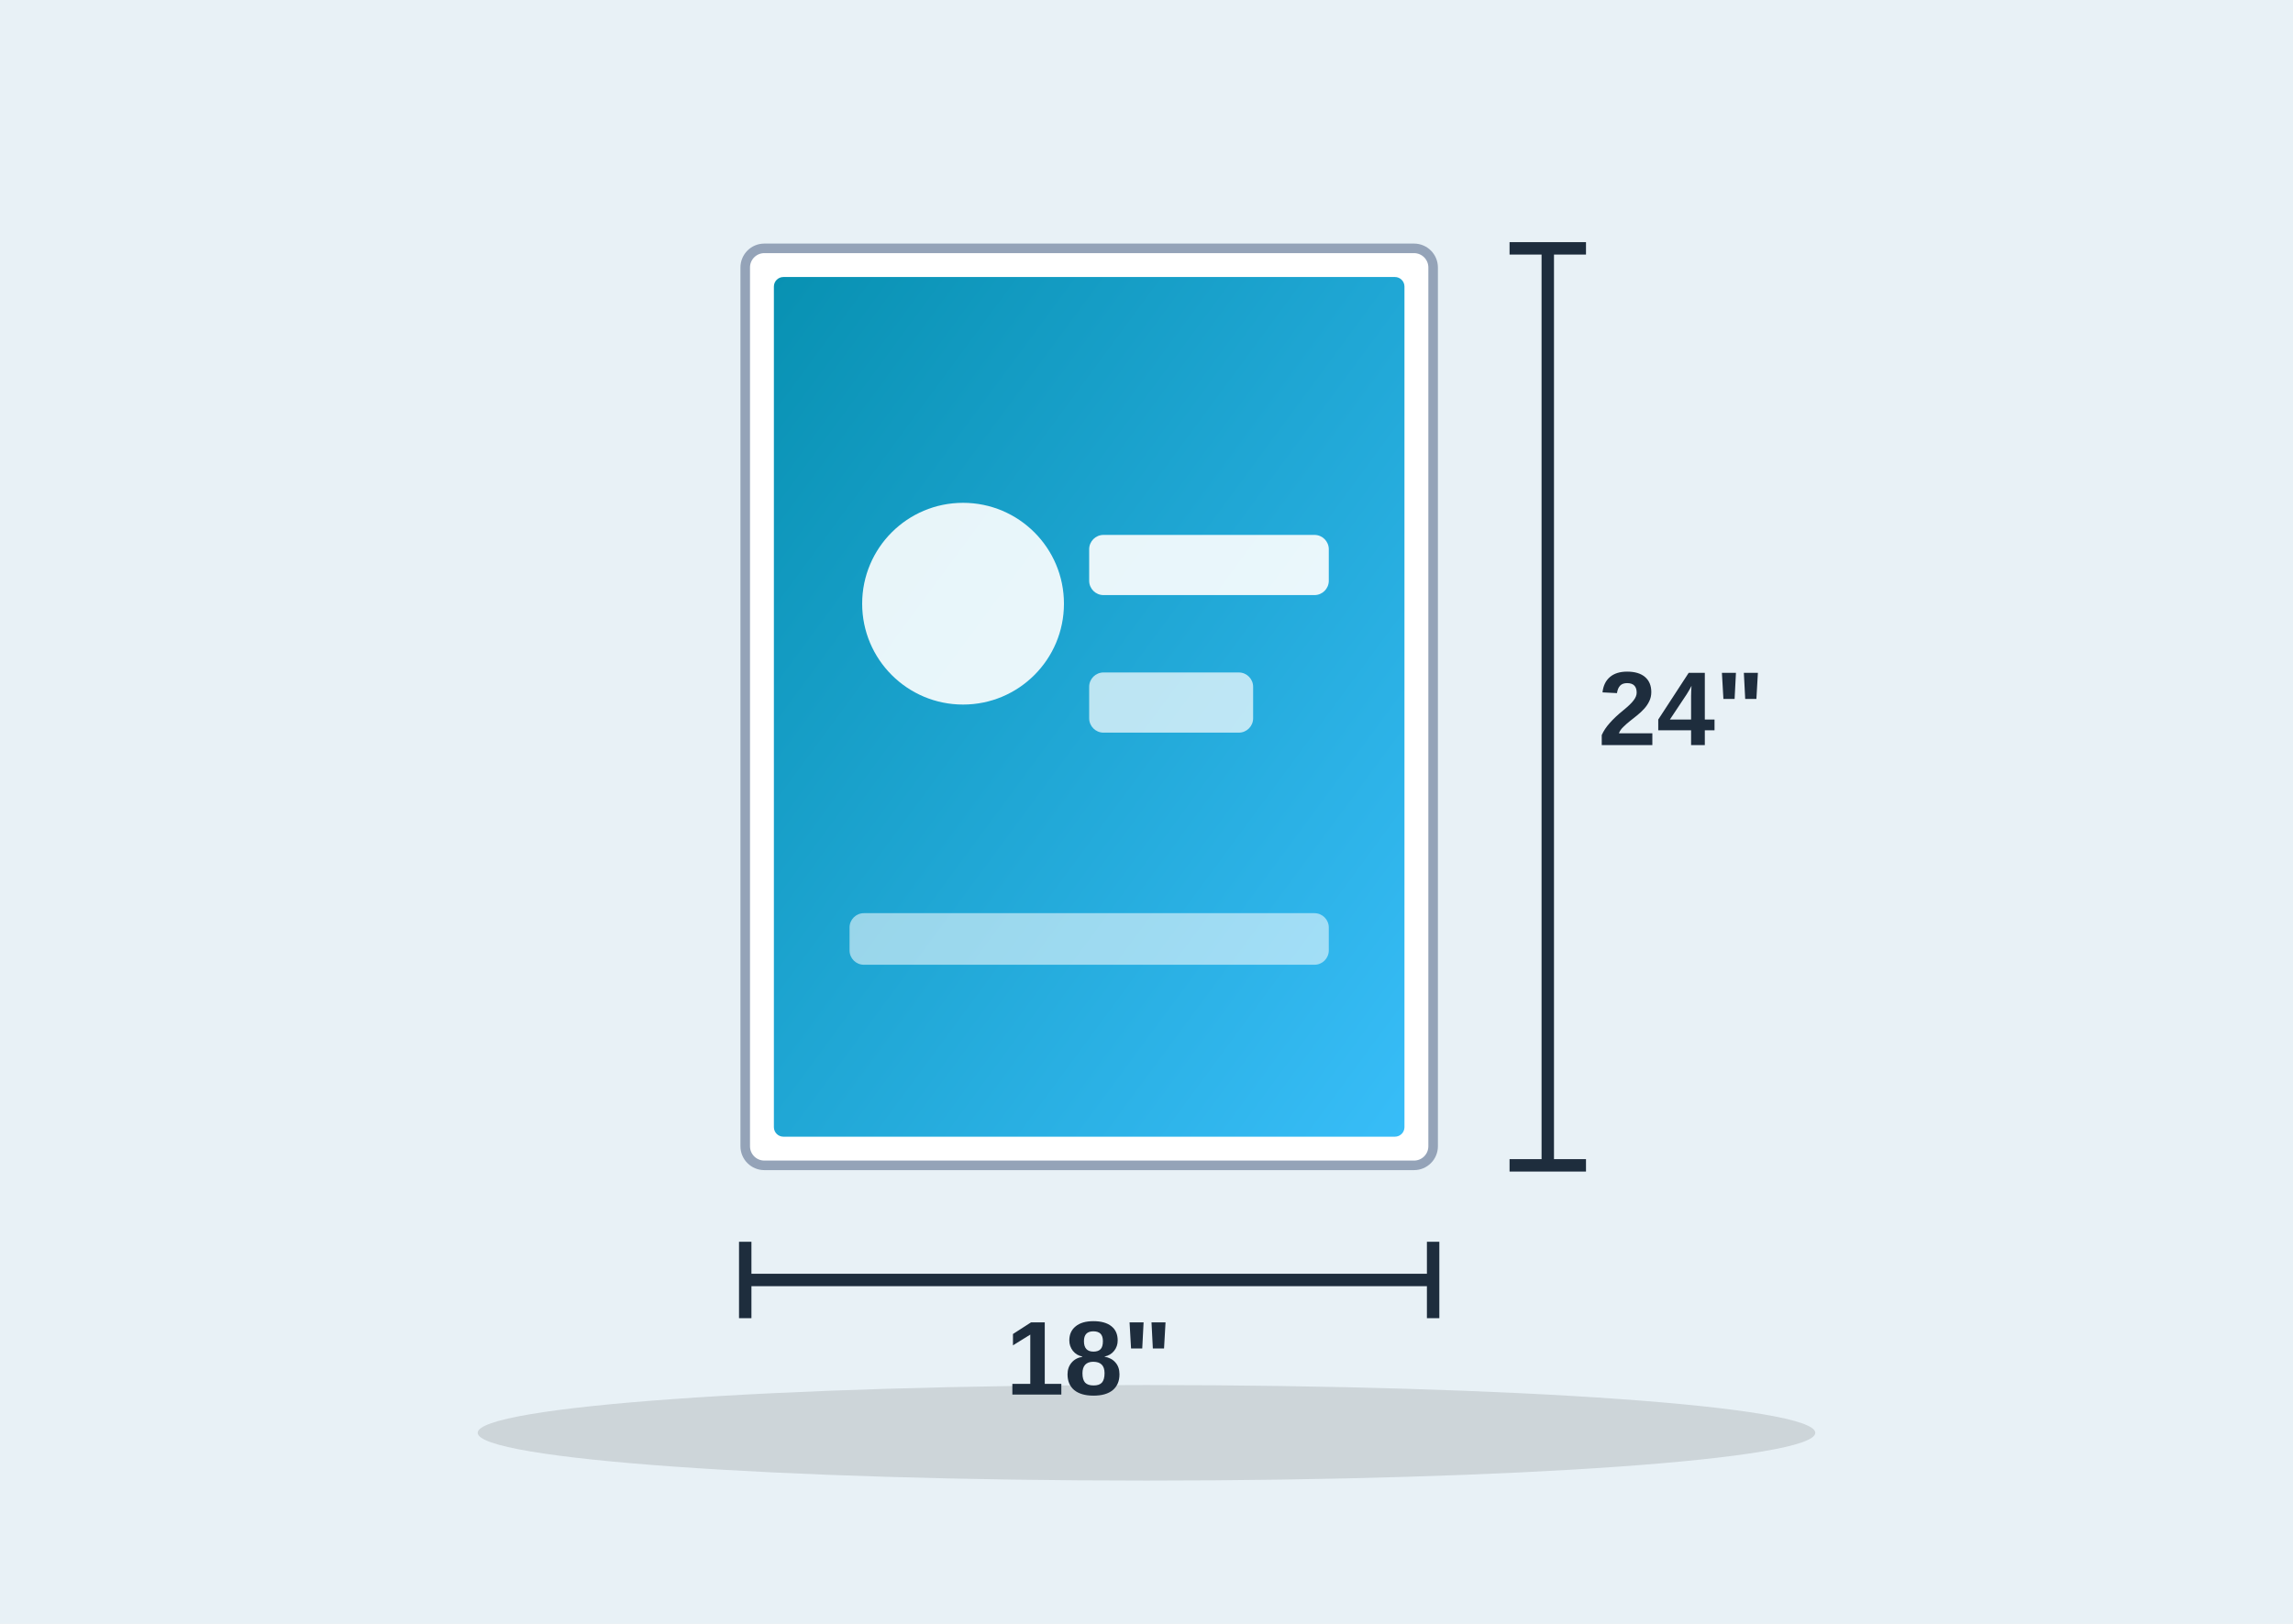
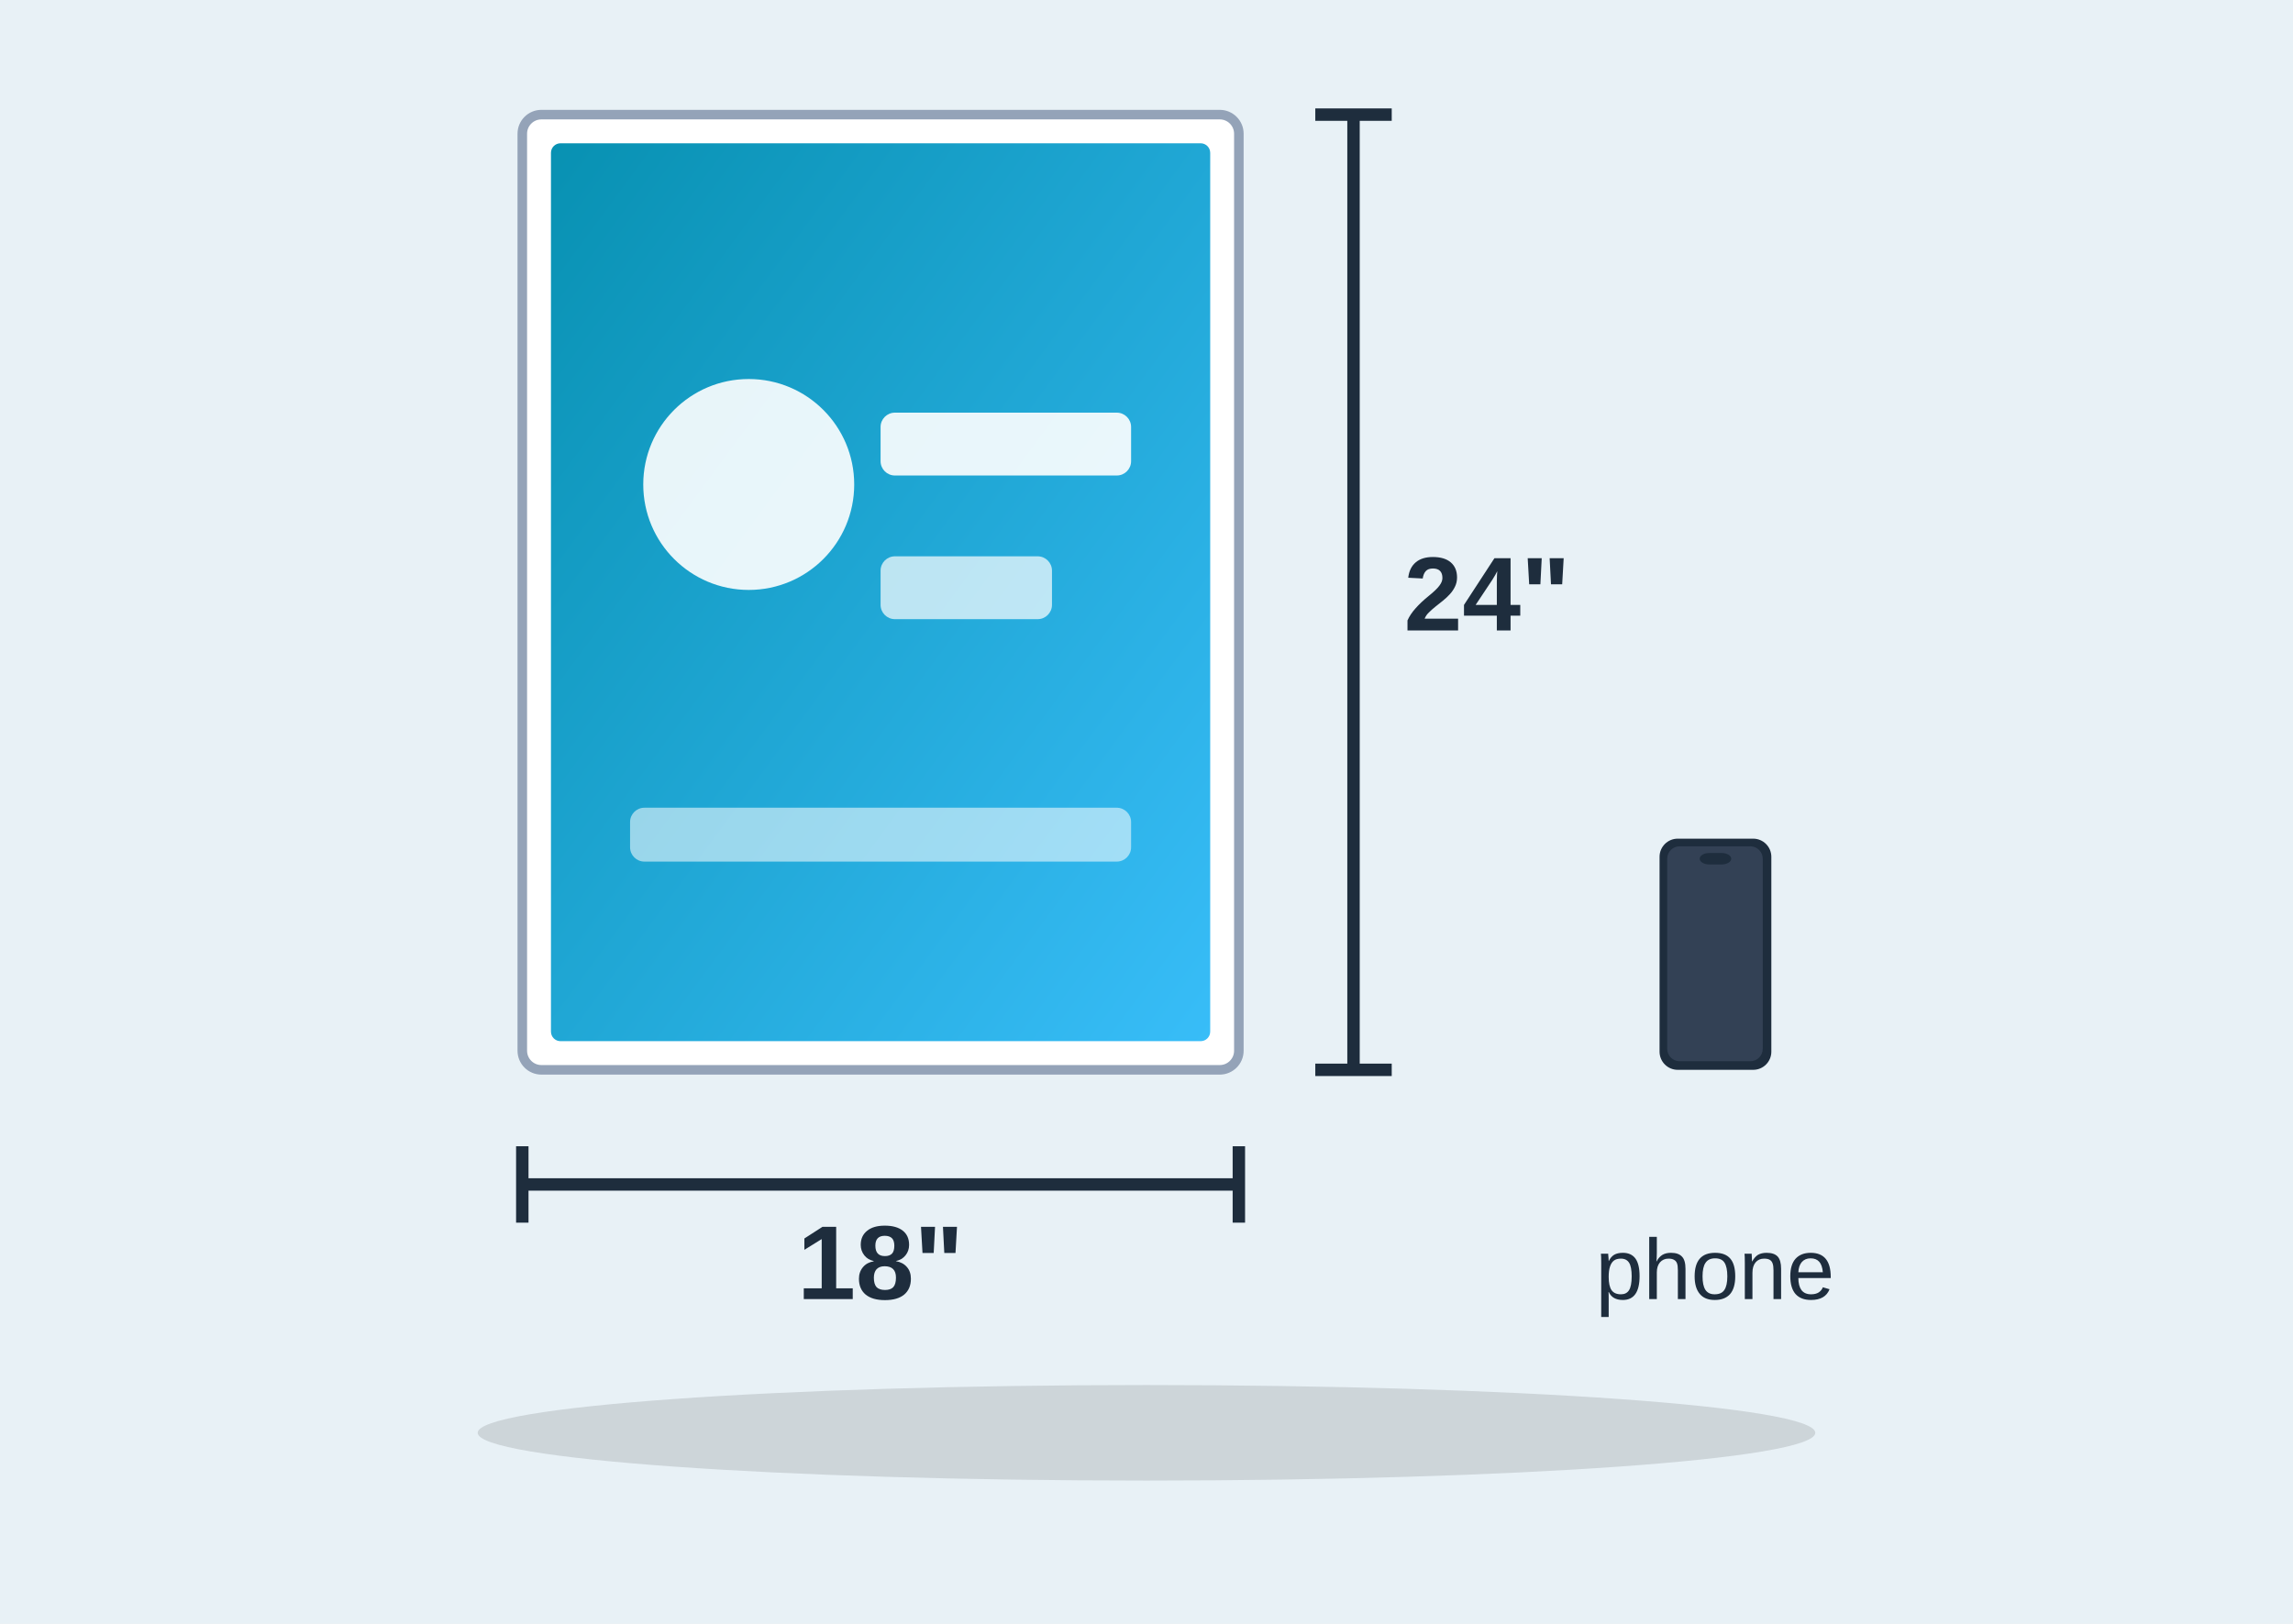
<svg xmlns="http://www.w3.org/2000/svg" viewBox="0 0 240 170" width="240" height="170" role="img" aria-label="18&quot; × 24&quot;">
  <defs>
    <linearGradient id="ga" x1="0" y1="0" x2="1" y2="1">
      <stop offset="0" stop-color="#0891B2" />
      <stop offset="1" stop-color="#38BDF8" />
    </linearGradient>
    <linearGradient id="gb" x1="0" y1="0" x2="1" y2="1">
      <stop offset="0" stop-color="#1E2D3D" />
      <stop offset="1" stop-color="#3B5068" />
    </linearGradient>
    <linearGradient id="gs" x1="0" y1="0" x2="1" y2="0">
      <stop offset="0" stop-color="#fff" stop-opacity="0" />
      <stop offset=".5" stop-color="#fff" stop-opacity=".55" />
      <stop offset="1" stop-color="#fff" stop-opacity="0" />
    </linearGradient>
    <radialGradient id="glow" cx=".5" cy=".5" r=".6">
      <stop offset="0" stop-color="#FFF7C2" />
      <stop offset="1" stop-color="#FFE08A" stop-opacity="0" />
    </radialGradient>
    <pattern id="dots" width="6" height="6" patternUnits="userSpaceOnUse">
      <circle cx="3" cy="3" r="1.4" fill="#fff" fill-opacity=".85" />
    </pattern>
    <pattern id="flute" width="8" height="8" patternUnits="userSpaceOnUse">
      <rect width="8" height="8" fill="#F8FAFC" />
      <path d="M0 4h8" stroke="#CBD5E1" stroke-width="1.2" />
    </pattern>
  </defs>
  <rect width="240" height="170" fill="#E8F1F6" />
  <ellipse cx="120" cy="150" rx="70" ry="5" fill="#000" fill-opacity=".12" />
-   <rect x="78.0" y="26.0" width="72.0" height="96.0" rx="2" fill="#fff" stroke="#94A3B8" />
-   <rect x="81.0" y="29.0" width="66.0" height="90.0" rx="1" fill="url(#ga)" />
-   <circle cx="100.8" cy="63.2" r="10.56" fill="#fff" fill-opacity=".9" />
-   <rect x="114.0" y="56.0" width="25.08" height="6.3" rx="1.5" fill="#fff" fill-opacity=".9" />
-   <rect x="114.0" y="70.4" width="17.16" height="6.3" rx="1.5" fill="#fff" fill-opacity=".7" />
-   <rect x="88.92" y="95.6" width="50.16" height="5.4" rx="1.5" fill="#fff" fill-opacity=".55" />
-   <path d="M78.0 134.0H150.0M78.0 130.0v8M150.0 130.0v8" stroke="#1E2D3D" stroke-width="1.3" />
-   <text x="114.0" y="146.0" text-anchor="middle" font-family="Arial,Helvetica,sans-serif" font-size="11" font-weight="700" fill="#1E2D3D">18"</text>
-   <path d="M162.0 26.0V122.0M158.0 26.0h8M158.0 122.0h8" stroke="#1E2D3D" stroke-width="1.3" />
-   <text x="176.0" y="78.0" text-anchor="middle" font-family="Arial,Helvetica,sans-serif" font-size="11" font-weight="700" fill="#1E2D3D">24"</text>
+   <rect x="54.667" y="12.0" width="75.0" height="100.0" rx="2" fill="#fff" stroke="#94A3B8" />
+   <rect x="57.667" y="15.0" width="69.0" height="94.0" rx="1" fill="url(#ga)" />
+   <circle cx="78.367" cy="50.72" r="11.04" fill="#fff" fill-opacity=".9" />
+   <rect x="92.167" y="43.2" width="26.22" height="6.58" rx="1.5" fill="#fff" fill-opacity=".9" />
+   <rect x="92.167" y="58.24" width="17.94" height="6.58" rx="1.5" fill="#fff" fill-opacity=".7" />
+   <rect x="65.947" y="84.56" width="52.44" height="5.64" rx="1.5" fill="#fff" fill-opacity=".55" />
+   <path d="M54.667 124.0H129.667M54.667 120.0v8M129.667 120.0v8" stroke="#1E2D3D" stroke-width="1.3" />
+   <text x="92.167" y="136.0" text-anchor="middle" font-family="Arial,Helvetica,sans-serif" font-size="11" font-weight="700" fill="#1E2D3D">18"</text>
+   <path d="M141.667 12.0V112.0M137.667 12.0h8M137.667 112.0h8" stroke="#1E2D3D" stroke-width="1.3" />
+   <text x="155.667" y="66.0" text-anchor="middle" font-family="Arial,Helvetica,sans-serif" font-size="11" font-weight="700" fill="#1E2D3D">24"</text>
+   <rect x="173.7" y="87.8" width="11.7" height="24.2" rx="1.9" fill="#1E2D3D" />
+   <rect x="174.5" y="88.6" width="10.0" height="22.5" rx="1.3" fill="#334155" />
+   <rect x="177.9" y="89.3" width="3.3" height="1.2" rx="1" fill="#1E2D3D" />
+   <text x="179.5" y="136" text-anchor="middle" font-family="Arial,Helvetica,sans-serif" font-size="9" font-weight="400" fill="#1E2D3D">phone</text>
</svg>
